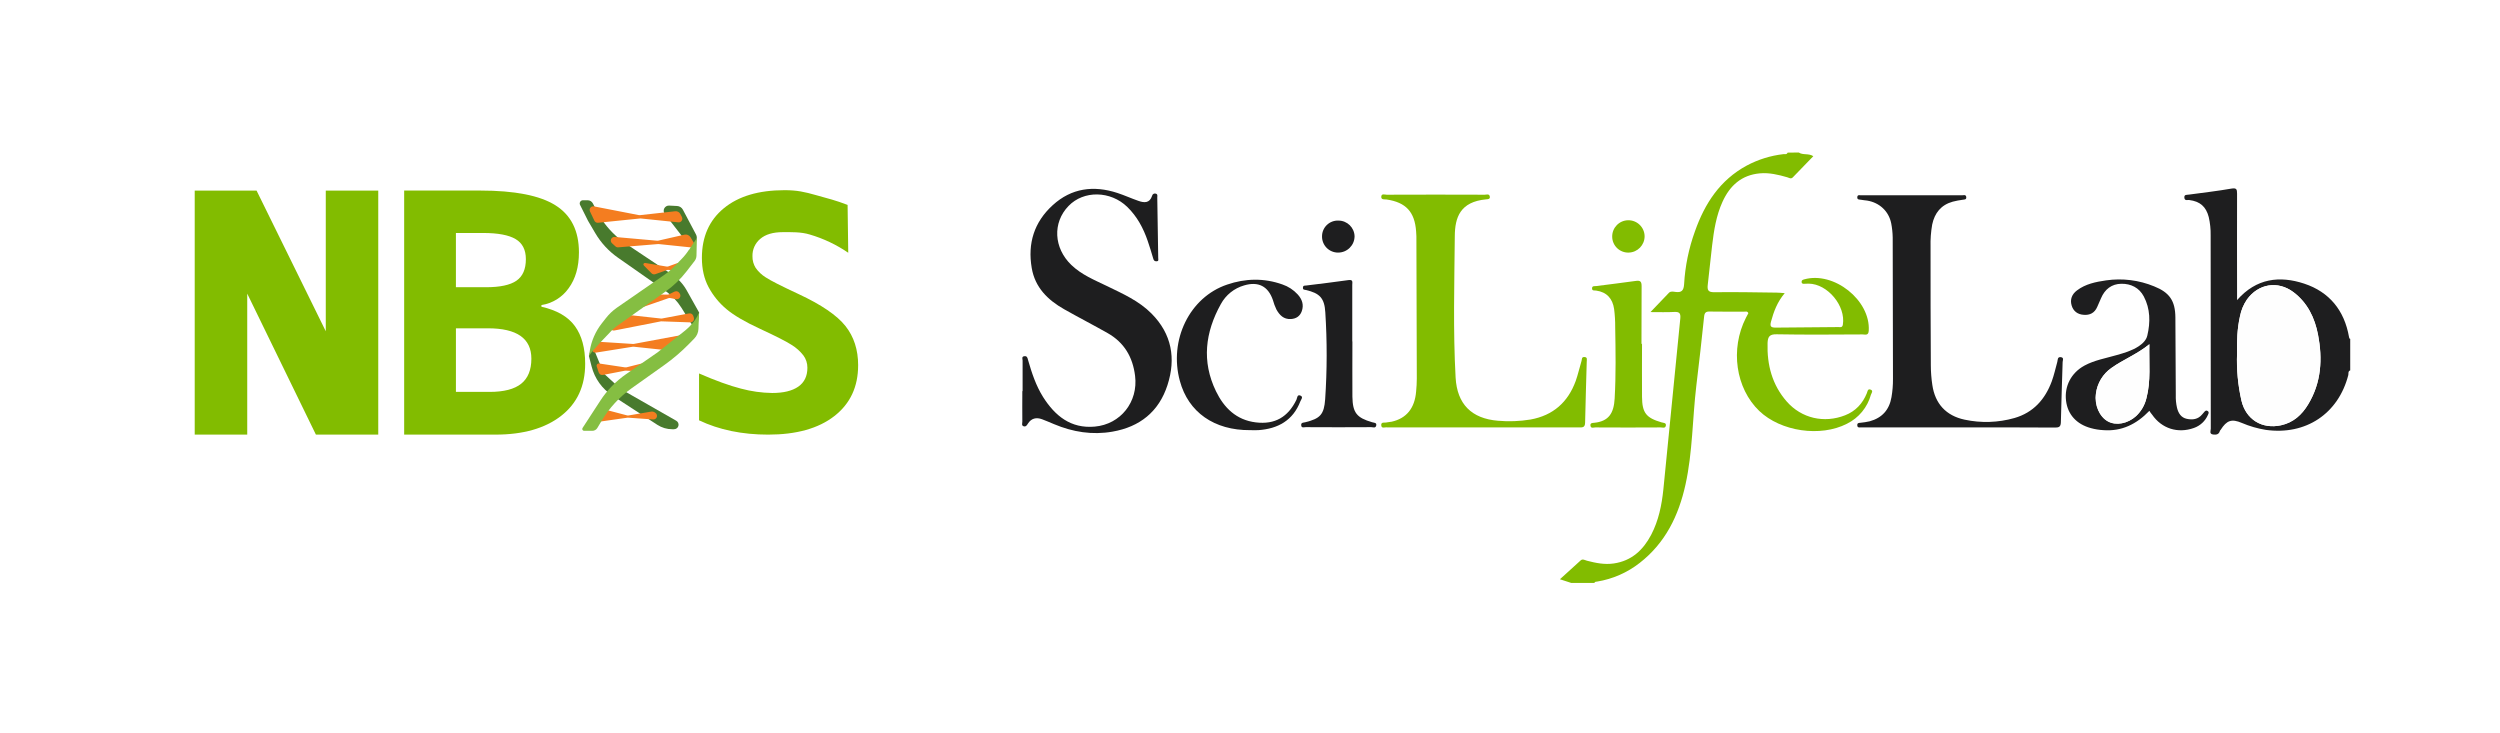
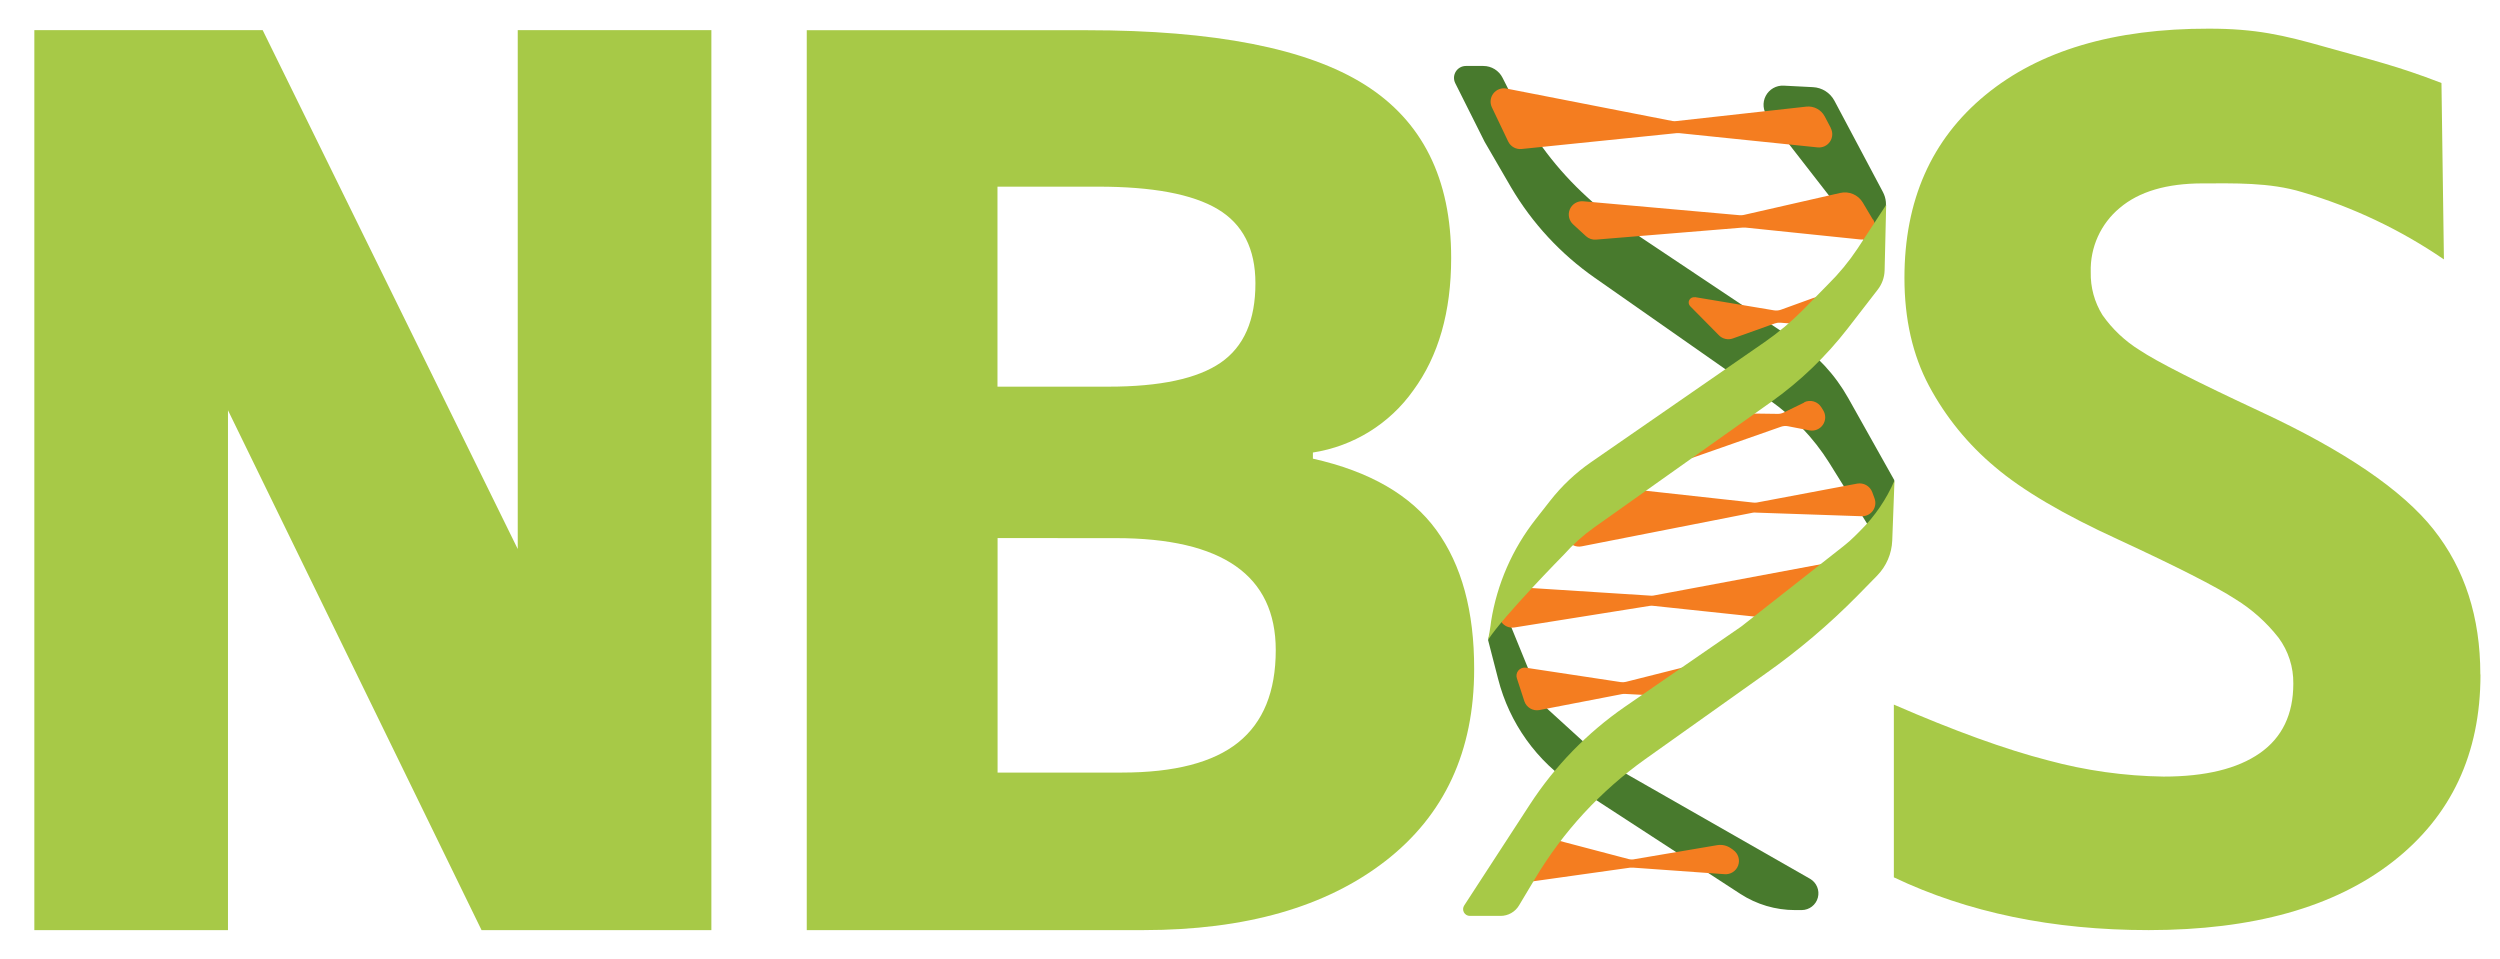
- <svg xmlns="http://www.w3.org/2000/svg" viewBox="0 0 1836 538">
+ <svg xmlns="http://www.w3.org/2000/svg" viewBox="0 0 497.98 190.99">
  <defs>
-     <style>.cls-1{fill:#82bc00;}.cls-2{fill:#1e1e1f;}.cls-3{fill:#fefefe;}.cls-4{fill:#487a2d;}.cls-5{fill:#f47d20;}.cls-6{fill:#85be42;}</style>
+     <style>.cls-1{fill:#487a2d;}.cls-2{fill:#f47d20;}.cls-3{fill:#a7c947;}</style>
  </defs>
-   <g id="Layer_1_Image" data-name="Layer 1 Image">
-     <path class="cls-1" d="M1321,112c3.2,2.1,7.1.4,10.7,2.7-4.9,5.1-10,10.3-15,15.5-1.4,1.5-2.8.4-4.1,0-6.6-1.9-13.2-3.5-20.1-2.9-13.5,1.2-22.1,9-27.5,20.9-4.6,10.1-6.3,21-7.6,31.9-1.2,9.6-2,19.2-3.2,28.8-.5,4.2.2,5.8,5,5.7,15.1-.2,30.3.1,45.5.3,1.8,0,3.5.2,6,.4-5.5,6.5-8.1,13.6-10.1,21-.9,3.5,0,4.3,3.5,4.3,15.3-.2,30.6-.2,46-.4,1.3,0,2.9.6,3.3-1.8,2.2-13.7-11.1-29.9-25.1-30.1-1,0-2,0-3,.1s-2.1.1-2.2-1.3c-.1-1.2.7-1.6,1.8-1.9,21.9-6.2,48.9,15.3,47.5,37.7-.2,3.8-2.7,2.7-4.6,2.7-21,.1-42,.3-63-.1-5.2-.1-6.5,1.7-6.7,6.4-.5,16.1,3.4,30.8,14.1,43,10.9,12.4,27.5,16.1,42.8,10.1,7.7-3,12.9-8.6,16-16.2.5-1.2.6-3.5,2.7-2.7,2.3.8.7,2.6.3,3.8a33.74,33.74,0,0,1-17.6,21.3c-19.5,10-48.6,5.7-64.4-9.4-17.3-16.6-21.5-45.4-9.8-68.4.6-1.2,1.2-2.3,1.8-3.4-.8-1.7-2.1-1.1-3.2-1.1-8.3-.1-16.7.1-25-.1-2.9-.1-4,.7-4.3,3.7-1.8,16.9-3.6,33.8-5.7,50.6-2.9,24.3-2.7,48.9-8,72.9-5,22.6-14.7,42.7-33.6,57.4a68.54,68.54,0,0,1-31.2,13.7c-.8.1-1.7,0-2.1,1h-17c-2.5-.8-5-1.6-8.3-2.7,5.3-4.8,10.2-9.3,15.2-13.8,1.5-1.4,3.1-.2,4.7.2,6.5,1.7,13,3,19.7,2,13-1.9,21.5-9.8,27.4-21,5.5-10.5,7.8-21.9,9-33.6,4.2-41.7,8.2-83.5,12.4-125.2.4-4.1-.7-5.1-4.6-4.9-5.3.3-10.6.1-17.3.1,5.1-5.3,9.3-9.8,13.6-14.2,1.3-1.3,3.2-.8,4.8-.6,4.4.6,6-1,6.3-5.6a136.78,136.78,0,0,1,8-39c7.2-20.4,18.4-37.6,38-48.2a75.26,75.26,0,0,1,27-8.4c1-.1,2.4.5,3-1.1C1315.7,112,1318.3,112,1321,112Z" />
-     <path class="cls-2" d="M1726,272c-1.7.6-1.2,2.3-1.4,3.4-7.3,28.5-31.3,44.4-60.6,40.3a75.7,75.7,0,0,1-17.6-5.1c-7.5-3.2-11.1-1.9-15.5,5-.2.3-.5.5-.6.8-.7,2.7-2.7,3-5,2.7-3-.4-1.7-2.8-1.7-4.3q-.15-70.95-.1-142a55,55,0,0,0-1.4-13.4c-2-7.7-6.4-11.5-14.3-12.5-1.3-.2-3.3.8-3.6-1.6-.3-2.7,1.9-2.1,3.5-2.4,10.4-1.4,20.8-2.6,31.1-4.4,3.7-.6,4.1.5,4.1,3.7-.1,24.2,0,48.3,0,72.5v5.7c14.2-16.2,31.4-18,49.3-12.1,18.5,6.1,29.5,19.7,32.9,39.1.1.7.2,1.3.9,1.5C1726,256.7,1726,264.3,1726,272Zm-83.1-12.4a130.62,130.62,0,0,0,3.3,34.7c3.3,13.8,15.2,21.1,29.1,18,9.1-2,15.3-7.7,19.9-15.4,9.6-16,10.6-33.3,7.2-51.1-2.4-12.4-7.7-23.4-18-31.2-11.5-8.7-25.8-6.3-34.2,5.4a31,31,0,0,0-5.1,12.3C1643,241.3,1642.7,250.5,1642.9,259.6Z" />
-     <path class="cls-2" d="M751,287.3V264.8c0-1.1-.9-2.9,1.2-3.2s2.4,1.2,2.8,2.8c2.7,9.4,5.8,18.8,11,27.1,8.8,13.9,20.4,23.4,38,21.8,19-1.7,32-18.2,29.6-37.3-1.7-13.8-8-24.5-20.2-31.4-10.6-6-21.3-11.5-31.9-17.5-12-6.8-21.4-16-23.8-30.3-3.1-18.1,1.8-33.7,15.4-46.1,13.8-12.6,30-14.7,47.5-9,5.2,1.7,10.2,4,15.4,5.8,4.2,1.5,8.3,1.9,10.1-3.7a2.09,2.09,0,0,1,2.7-1.6c1.6.4,1.1,1.9,1.1,2.9.3,14.8.5,29.6.7,44.4,0,1.1.6,2.4-1.4,2.4-1.5,0-1.9-.8-2.3-2.1-1.2-4.3-2.6-8.6-4-12.8-3.2-9.4-7.8-18-15-25-12.3-12-32.1-12.3-43.2-.7-11.8,12.2-10.9,30.8,2.1,43.3,7.5,7.2,16.9,11,26,15.4,11.7,5.7,23.6,10.9,32.9,20.3,14.9,15,18,33,11.7,52.5S837.1,313.5,817,317c-14.8,2.6-29.1.3-42.9-5.5-2.9-1.2-5.8-2.5-8.8-3.6-4.3-1.6-7.9-.7-10.4,3.2-.7,1.1-1.4,2.4-3,2-1.9-.5-1.1-2.2-1.1-3.4-.1-7.5,0-15,0-22.5C750.9,287.3,750.9,287.3,751,287.3Z" />
-     <path class="cls-1" d="M1088.9,313.9h-67.5a20.85,20.85,0,0,1-2.5,0c-1.6-.4-4.3,1.2-4.5-1.5-.3-2.9,2.6-1.7,4.1-2.2,1.1-.3,2.3-.2,3.5-.5,10.9-2.4,17-9.9,18-22.2.3-3.1.5-6.3.5-9.5q-.15-52.2-.3-104.5c0-1.2-.1-2.3-.2-3.5-1-14.4-7.5-21.4-21.7-23.5-1.5-.2-4,.4-3.9-2,.1-2.6,2.6-1.5,4-1.5q36-.15,72,0c1.3,0,3.3-.9,3.7,1.3.4,2-1.4,2-2.7,2.1-19.1,1.8-22.9,13.3-23,27-.3,34.6-1.3,69.3.6,103.9,1.1,19.5,11.7,30.1,31.1,31.7a95.78,95.78,0,0,0,23.9-.9c16.6-3,27.5-12.7,33.2-28.3,1.7-4.8,2.8-9.9,4.3-14.8.3-1.1,0-3,2.1-2.8,2.4.1,1.7,2,1.7,3.4-.4,15-.9,30-1.2,44.9-.1,3.7-2.2,3.4-4.6,3.4C1135.8,313.8,1112.3,313.9,1088.9,313.9Z" />
-     <path class="cls-2" d="M918.1,315.9c-26.4.2-45.4-13.2-51.6-36.1-8.2-30,7.1-61.5,34.7-70.8,13.4-4.6,27.1-4.9,40.6-.1a26.94,26.94,0,0,1,11.2,7.3c3.3,3.6,4.7,7.7,3,12.4-1.3,3.6-4.1,5.5-8,5.7-5.3.3-8.3-2.9-10.6-7a41.89,41.89,0,0,1-2.6-7c-3.5-10.1-10.7-13.8-21.1-10.7a28.28,28.28,0,0,0-17.1,13.7c-11.5,20.7-14.2,42.1-3.6,64,5.9,12.2,15,21.2,29.3,22.9,14,1.7,23.6-3.9,29.8-16.6.6-1.3.5-4.1,2.9-3.1s.5,2.9,0,4.2c-5.4,14.1-16.5,20.2-30.9,21.2C922.1,316,920.1,315.9,918.1,315.9Z" />
-     <path class="cls-1" d="M1205.9,252.4c0,13-.1,26,0,39,.1,11.8,3,15.5,14.4,18.8,1.3.4,3.5.2,3.1,2.4s-2.4,1.3-3.8,1.3q-24,.15-48,0c-1.2,0-3.3,1-3.6-1.4-.2-2,1.7-1.9,2.8-2,10.8-1.1,14.4-7.2,15-17.8,1-17.5.7-35,.4-52.4a99.41,99.41,0,0,0-.8-13.4c-1.1-7.5-5.3-12.4-13.2-13.5-1.2-.2-3,.4-3-1.6s1.8-1.6,3-1.7c9.7-1.3,19.5-2.4,29.2-3.8,3.5-.5,4.2.7,4.2,4-.1,14.2-.1,28.3-.1,42.5C1205.7,252.4,1205.8,252.4,1205.9,252.4Z" />
-     <path class="cls-2" d="M993.2,250.8c0,13.5-.1,27,0,40.5.2,11.9,3.2,15.5,14.5,18.8,1.3.4,3.5.2,3,2.4s-2.4,1.2-3.7,1.2q-24,.15-48,0c-1.3,0-3.4.9-3.4-1.6-.1-1.9,1.8-1.7,3-2,10.9-2.7,13.8-5.6,14.6-16.9a486.63,486.63,0,0,0,.1-63.9c-.6-10.4-4.2-14-14.2-16.3-1.1-.3-2.4,0-2.2-1.9.1-1.5,1.2-1.3,2.2-1.4,10.4-1.3,20.8-2.5,31.2-4,3.6-.5,2.8,1.6,2.8,3.5v41.5C993.1,250.8,993.1,250.8,993.2,250.8Z" />
-     <path class="cls-2" d="M983,162a11.85,11.85,0,0,1,11.8,11.6,12.06,12.06,0,0,1-12.2,11.9,11.74,11.74,0,0,1-11.7-11.8A11.56,11.56,0,0,1,983,162Z" />
-     <path class="cls-1" d="M1184,173.8a11.9,11.9,0,0,1,23.8-.3,12,12,0,0,1-11.6,12A11.76,11.76,0,0,1,1184,173.8Z" />
-     <path class="cls-2" d="M1438.5,313.9h-72c-1.1,0-2.4.3-2.5-1.5s1-1.8,2.2-1.9a55,55,0,0,0,6.9-1.1c9.1-2.5,14.4-8.4,16-17.7a75,75,0,0,0,1.1-13.4c0-34.6-.1-69.3-.2-103.9a60.16,60.16,0,0,0-1.1-10.4c-1.8-8.9-8.6-15.2-17.7-16.7-1.5-.2-3-.3-4.5-.6-1.2-.2-2.9.1-2.7-2,.2-1.9,1.7-1.2,2.7-1.3h74.5c1,0,2.5-.6,2.8,1.2.3,2.1-1.3,1.9-2.6,2.1a62.56,62.56,0,0,0-7.3,1.4c-8.6,2.4-13.3,8.3-15.1,16.8a81.82,81.82,0,0,0-1.2,16.4c0,29,0,58,.2,87a98.67,98.67,0,0,0,1.1,14.4c2,13.8,10.1,22.6,23.7,25.5a75.62,75.62,0,0,0,36.6-1.2c13.9-4,22.5-13.7,27.4-26.9,1.7-4.7,2.8-9.6,4.1-14.4.4-1.5,0-3.7,2.6-3.4,2.4.3,1.4,2.3,1.3,3.5-.4,14.8-1,29.6-1.3,44.4-.1,3.7-1.9,3.8-4.7,3.8C1485.5,313.8,1462,313.9,1438.5,313.9Z" />
-     <path class="cls-2" d="M1578.5,301.7c-9.4,9.8-20.3,15.2-33.7,14.2a42,42,0,0,1-9.3-1.5c-10.6-2.9-17-10.1-18.2-20.1-1.3-10.7,3.8-20.5,13.5-25.8,7.4-4,15.7-5.4,23.6-7.7,5.6-1.6,11.2-3.2,16.1-6.4,3-2,5.7-4.5,6.5-8,2.3-9.8,2.2-19.6-2.6-28.7-3.4-6.4-9.4-9.4-16.5-9.3s-12.1,4-14.9,10.6c-.9,2.2-1.9,4.3-2.8,6.4-1.9,4.4-5.4,6.2-10,5.8-4.4-.3-7.6-2.7-8.8-6.9-1.3-4.4.2-8.2,3.9-11,6.3-4.8,13.9-6.3,21.5-7.4a67.24,67.24,0,0,1,35.2,4.4c11.3,4.5,15.5,10.6,15.6,22.8l.3,57a37,37,0,0,0,.9,9.4c1,4,3,7.2,7.2,8.1s8.3.4,11.3-3.3c.4-.5.9-1,1.3-1.5.8-1,1.6-1.8,2.9-.8,1,.8.4,1.8,0,2.7a17.42,17.42,0,0,1-10.3,9.6c-11.8,4.2-23.6.5-30.7-9.8A17.34,17.34,0,0,1,1578.5,301.7Zm0-48.9c-9.1,7.4-19.1,11.2-27.7,17.3a27.17,27.17,0,0,0-11.5,19c-1.2,8.3,2.5,16.8,8.8,20.3,6,3.3,14.5,1.7,20.7-3.9a27.08,27.08,0,0,0,7.6-13.2C1579.7,279.8,1578.1,266.9,1578.5,252.8Z" />
-     <path class="cls-3" d="M1642.9,259.6c-.2-9.2.1-18.3,2.1-27.3a34.17,34.17,0,0,1,5.1-12.3c8.4-11.7,22.7-14,34.2-5.4,10.3,7.8,15.6,18.8,18,31.2,3.5,17.8,2.5,35.1-7.2,51.1-4.6,7.6-10.9,13.4-19.9,15.4-14,3.1-25.8-4.2-29.1-18A134.83,134.83,0,0,1,1642.9,259.6Z" />
-     <path class="cls-3" d="M1578.5,252.8c-.3,14,1.2,26.9-2.2,39.6a25.62,25.62,0,0,1-7.6,13.2c-6.1,5.6-14.7,7.2-20.7,3.9-6.2-3.4-9.9-11.9-8.8-20.3a27,27,0,0,1,11.5-19C1559.4,264,1569.4,260.2,1578.5,252.8Z" />
-   </g>
  <g id="Layer_2" data-name="Layer 2">
    <g id="g7130">
-       <path id="path7134" class="cls-4" d="M435.42,149.42h0a4.3,4.3,0,0,0-3.83-2.36h-3.5A2.37,2.37,0,0,0,426,150.5l5.85,11.67,5.34,9.09a57.67,57.67,0,0,0,16.66,18l34.79,24.34A43.43,43.43,0,0,1,500.44,226l11.35,18.24,1.66-14.7-9.15-16.32a33.94,33.94,0,0,0-10.75-11.62l-37.67-25.16-3.65-3.33a65.78,65.78,0,0,1-14.38-18.91l-2.44-4.82" />
-       <path id="path7136" class="cls-4" d="M456,285.78h0l-12.57-11.46-7.55-18.49.27-7.09-3.67,12.67,2,7.75a36.22,36.22,0,0,0,15.35,21.41L482.77,312a19.94,19.94,0,0,0,10.87,3.23H495a3.33,3.33,0,0,0,1.65-6.23L456,285.78" />
-       <path id="path7138" class="cls-4" d="M511,171.92h0l.14.27a5.15,5.15,0,0,1,.38,3.93l-1.43,4.63a1.79,1.79,0,0,1-3.12.57L488.2,157.13a3.82,3.82,0,0,1,3.21-6.15l5.85.3a5.11,5.11,0,0,1,4.25,2.71L511,171.92" />
-       <path id="path7140" class="cls-5" d="M500.78,159.41h0a2.65,2.65,0,0,1-2.61,3.88l-27.55-2.84a2.59,2.59,0,0,0-.54,0L439.2,163.6a2.65,2.65,0,0,1-2.66-1.49l-3.25-6.81a2.65,2.65,0,0,1,2.9-3.74L469.29,158a2.66,2.66,0,0,0,.8,0l25.83-2.86a3.68,3.68,0,0,1,3.66,1.93l1.21,2.27" />
-       <path id="path7142" class="cls-5" d="M509.22,177.62h0a2.64,2.64,0,0,1,.37,1.13h0a2.65,2.65,0,0,1-2.91,2.87l-22.92-2.38a2.66,2.66,0,0,0-.49,0L454,181.65a2.64,2.64,0,0,1-2-.69l-2.58-2.36a2.65,2.65,0,0,1,2-4.59l31.2,2.77a2.63,2.63,0,0,0,.82-.06l19.2-4.38a4.17,4.17,0,0,1,4.49,1.91l2,3.37" />
-       <path id="path7144" class="cls-5" d="M473.72,193.11l15.79,2.64a2.65,2.65,0,0,0,1.34-.12l6.48-2.35a2.65,2.65,0,0,1,3.4,3.36l-.13.36a2.65,2.65,0,0,1-2.71,1.77l-7.14-.56a2.64,2.64,0,0,0-1.09.14l-8.39,3a2.65,2.65,0,0,1-2.77-.64l-5.71-5.79a1.05,1.05,0,0,1,.92-1.77" />
-       <path id="path7146" class="cls-5" d="M439.75,273.59h0a2.65,2.65,0,0,0,3,1.78l16.4-3.17a2.66,2.66,0,0,1,.65,0l12.16.66a2.65,2.65,0,0,0,2.5-1.45l.43-.85a2.65,2.65,0,0,0-3-3.77l-11.91,3a2.64,2.64,0,0,1-1,0L440,266.94a1.62,1.62,0,0,0-1.78,2.11l1.48,4.54" />
-       <path id="path7148" class="cls-5" d="M495.51,214.1l-4.11,2a2.64,2.64,0,0,1-1.19.27l-16.81-.23a2.65,2.65,0,0,0-2.61,2l-.9,3.84a2.65,2.65,0,0,0,3.45,3.11L490.88,219a2.65,2.65,0,0,1,1.38-.1l4.29.83a2.65,2.65,0,0,0,2.74-4l-.38-.6a2.65,2.65,0,0,0-3.39-1" />
-       <path id="path7150" class="cls-5" d="M509.51,233.19h0a2.65,2.65,0,0,1-2.58,3.56L486,236a2.62,2.62,0,0,0-.6,0l-34.17,6.71a2.65,2.65,0,0,1-2.72-4.05l4.5-6.84a2.65,2.65,0,0,1,2.5-1.18l29.8,3.28a2.64,2.64,0,0,0,.78,0l20-3.77a2.69,2.69,0,0,1,3,1.71l.47,1.28" />
-       <path id="path7152" class="cls-5" d="M481.38,303.24h0a2.65,2.65,0,0,1-1.75,4.81l-18.17-1.3-.64,0L441,309.57a2.65,2.65,0,0,1-2.62-4l2.33-3.78a2.65,2.65,0,0,1,2.93-1.17l16.89,4.45a2.66,2.66,0,0,0,1.3,0l16.34-2.77a3.7,3.7,0,0,1,2.74.61l.48.33" />
-       <path id="path7154" class="cls-5" d="M500.89,245.94l-5.09,10.18a2.65,2.65,0,0,1-2.65,1.45l-27.7-2.94a2.63,2.63,0,0,0-.7,0l-27,4.32a2.65,2.65,0,0,1-2.71-3.94l1.6-2.75a2.65,2.65,0,0,1,2.46-1.31l25.64,1.64a2.61,2.61,0,0,0,.65,0l35.46-6.61h0" />
-       <path id="path7156" class="cls-6" d="M506.08,183.45l5.72-8.72-.31,13.07a6.55,6.55,0,0,1-1.37,3.85l-5.93,7.67A72,72,0,0,1,488.92,214l-35.25,25a35.9,35.9,0,0,0-6,5.38s-12.15,12.33-15.14,17c.47-2.41.6-3.72.6-3.72A44.21,44.21,0,0,1,442,237.43l2.93-3.74A37.29,37.29,0,0,1,453,226l34.57-23.92a54.12,54.12,0,0,0,7.64-6.41l5-5.09a45.57,45.57,0,0,0,5.78-7.16h0" />
-       <path id="path7158" class="cls-6" d="M483,258.72l-23.2,16.05a70.15,70.15,0,0,0-18.9,19.44l-13.08,20.11a1.35,1.35,0,0,0,1.13,2.08H435a4.29,4.29,0,0,0,3.68-2.09l3.16-5.29a78.86,78.86,0,0,1,22-23.86l23.92-17a135,135,0,0,0,18.26-15.6l3.92-4a10.58,10.58,0,0,0,3-7l.45-12,0,.06a31.46,31.46,0,0,1-6.83,10l-1,1a26.17,26.17,0,0,1-2.33,2.07L483,258.72" />
-       <path id="path7160" class="cls-1" d="M143,140V319.19h38.57V215.64L232,319.19h45.79V140H239.25V243.28L188.44,140Z" />
-       <path id="path7162" class="cls-1" d="M334.83,241.1v46.71h24.76q15.69,0,23.17-6t7.48-18.39q0-22.31-31.87-22.31H334.83Zm0-30.16h22.07q15.45,0,22.37-4.78t6.93-15.81q0-10.3-7.54-14.77t-23.84-4.48h-20v39.84Zm-38-71H352.6q38.13,0,55.35,10.85t17.22,34.51q0,16.06-7.54,26.36a30.11,30.11,0,0,1-20,12.38v1.23q17,3.8,24.58,14.22t7.54,27.71q0,24.52-17.71,38.25t-48.12,13.73H296.82V140" />
-       <path id="path7164" class="cls-1" d="M630.21,268.3q0,23.66-17.47,37.27t-48.61,13.62q-28.69,0-50.75-10.51V274.27q18.14,7.89,30.71,11.11a93.07,93.07,0,0,0,23,3.23q12.5,0,19.18-4.66t6.68-13.86A15,15,0,0,0,590,261a32.66,32.66,0,0,0-8.64-7.71q-5.7-3.7-23.23-11.83Q541.7,233.89,533.49,227a54.45,54.45,0,0,1-13.12-16.13q-4.9-9.2-4.9-21.5,0-23.18,16.12-36.44t44.56-13.26c9.32,0,14.77,1.27,23.17,3.64,9.35,2.64,14.14,3.72,23.15,7.18l.48,35.14a99.85,99.85,0,0,0-28.21-13.39c-6.5-2-13.78-1.75-19.82-1.75q-10.79,0-16.55,4.9a16,16,0,0,0-5.76,12.78,15.5,15.5,0,0,0,2.33,8.54,25.28,25.28,0,0,0,7.42,7q5.09,3.4,24.09,12.24,25.13,11.71,34.45,23.48t9.32,28.85" />
+       <path id="path7134" class="cls-1" d="M299.3,15.5h0a4.28,4.28,0,0,0-3.83-2.36H292a2.37,2.37,0,0,0-2.12,3.44l5.85,11.67L301,37.33a57.67,57.67,0,0,0,16.66,18L352.48,79.7a43.35,43.35,0,0,1,11.84,12.41l11.35,18.24,1.66-14.7-9.15-16.31a33.93,33.93,0,0,0-10.75-11.63L319.76,42.55l-3.65-3.32a65.74,65.74,0,0,1-14.37-18.91L299.3,15.5" />
+       <path id="path7136" class="cls-1" d="M319.92,151.86h0L307.35,140.4l-7.55-18.5.28-7.09-3.67,12.67,2,7.75a36.19,36.19,0,0,0,15.34,21.41l32.92,21.42a20,20,0,0,0,10.87,3.22h1.35a3.34,3.34,0,0,0,1.66-6.23l-40.61-23.19" />
+       <path id="path7138" class="cls-1" d="M374.93,38h0l.14.27a5.12,5.12,0,0,1,.37,3.93L374,46.83a1.79,1.79,0,0,1-3.12.57L352.08,23.21a3.82,3.82,0,0,1,3.21-6.15l5.85.3a5.13,5.13,0,0,1,4.26,2.7L374.93,38" />
+       <path id="path7140" class="cls-2" d="M364.66,25.49h0a2.64,2.64,0,0,1-2.61,3.87L334.5,26.52a2.44,2.44,0,0,0-.54,0l-30.88,3.16a2.65,2.65,0,0,1-2.66-1.49l-3.25-6.81a2.65,2.65,0,0,1,2.9-3.74l33.1,6.47a2.41,2.41,0,0,0,.8,0l25.83-2.87a3.7,3.7,0,0,1,3.66,1.93l1.2,2.28" />
+       <path id="path7142" class="cls-2" d="M373.1,43.7h0a2.66,2.66,0,0,1,.38,1.13h0a2.65,2.65,0,0,1-2.91,2.87l-22.92-2.37a2.69,2.69,0,0,0-.49,0l-29.24,2.4a2.64,2.64,0,0,1-2-.68l-2.58-2.37a2.65,2.65,0,0,1,2-4.59l31.2,2.78a2.84,2.84,0,0,0,.82-.06l19.2-4.38a4.15,4.15,0,0,1,4.49,1.91l2,3.37" />
+       <path id="path7144" class="cls-2" d="M337.6,59.18l15.79,2.64a2.77,2.77,0,0,0,1.34-.12l6.48-2.35a2.64,2.64,0,0,1,3.4,3.35l-.12.37a2.67,2.67,0,0,1-2.71,1.77l-7.14-.56a2.69,2.69,0,0,0-1.09.14l-8.39,3a2.64,2.64,0,0,1-2.77-.64L336.68,61a1.05,1.05,0,0,1,.92-1.78" />
+       <path id="path7146" class="cls-2" d="M303.63,139.66h0a2.66,2.66,0,0,0,3,1.78l16.4-3.17a2.76,2.76,0,0,1,.64-.05l12.17.66a2.63,2.63,0,0,0,2.5-1.45l.43-.84a2.65,2.65,0,0,0-3-3.77l-11.91,3a2.56,2.56,0,0,1-1,.05L303.93,133a1.62,1.62,0,0,0-1.78,2.11l1.48,4.54" />
+       <path id="path7148" class="cls-2" d="M359.39,80.18l-4.11,2a2.58,2.58,0,0,1-1.19.26l-16.82-.23a2.64,2.64,0,0,0-2.61,2l-.9,3.84a2.65,2.65,0,0,0,3.45,3.11L354.77,85a2.66,2.66,0,0,1,1.37-.1l4.29.83a2.65,2.65,0,0,0,2.74-4l-.38-.61a2.66,2.66,0,0,0-3.4-1" />
+       <path id="path7150" class="cls-2" d="M373.39,99.27h0a2.64,2.64,0,0,1-2.57,3.56l-21-.72a2.43,2.43,0,0,0-.6,0l-34.17,6.72a2.65,2.65,0,0,1-2.73-4.06L316.86,98a2.64,2.64,0,0,1,2.5-1.18l29.79,3.28a2.61,2.61,0,0,0,.79,0l20-3.77a2.69,2.69,0,0,1,3,1.71l.47,1.28" />
+       <path id="path7152" class="cls-2" d="M345.26,169.32h0a2.65,2.65,0,0,1-1.74,4.81l-18.17-1.3-.64,0-19.83,2.79a2.65,2.65,0,0,1-2.63-4l2.33-3.78a2.65,2.65,0,0,1,2.93-1.17l16.89,4.45a2.6,2.6,0,0,0,1.3,0l16.35-2.77a3.68,3.68,0,0,1,2.73.62l.48.33" />
+       <path id="path7154" class="cls-2" d="M364.77,112l-5.09,10.17a2.65,2.65,0,0,1-2.65,1.45l-27.7-2.94a2.28,2.28,0,0,0-.69,0l-27,4.31a2.65,2.65,0,0,1-2.71-3.94l1.6-2.75A2.63,2.63,0,0,1,303,117l25.64,1.64a2.44,2.44,0,0,0,.66,0L364.77,112h0" />
+       <path id="path7156" class="cls-3" d="M370,49.53l5.71-8.72-.31,13.07A6.52,6.52,0,0,1,374,57.73l-5.93,7.67A72.17,72.17,0,0,1,352.8,80.06l-35.25,25a35.7,35.7,0,0,0-6,5.38s-12.14,12.33-15.13,17c.47-2.41.6-3.72.6-3.72a44.16,44.16,0,0,1,8.85-20.26l2.93-3.74a37.29,37.29,0,0,1,8.14-7.67l34.56-23.91a53.83,53.83,0,0,0,7.64-6.41l5-5.09A45.17,45.17,0,0,0,370,49.53h0" />
+       <path id="path7158" class="cls-3" d="M346.84,124.8l-23.2,16a70.14,70.14,0,0,0-18.9,19.45l-13.08,20.11a1.34,1.34,0,0,0,1.13,2.08h6.11a4.27,4.27,0,0,0,3.68-2.09l3.16-5.29a78.83,78.83,0,0,1,22-23.86l23.92-17A135.17,135.17,0,0,0,370,118.65l3.92-4a10.59,10.59,0,0,0,3-7l.45-12,0,.06a31.5,31.5,0,0,1-6.82,10l-1,1a24.09,24.09,0,0,1-2.33,2.07L346.84,124.8" />
+       <path id="path7160" class="cls-3" d="M6.84,6V185.27H45.41V81.72L95.92,185.27H141.7V6H103.13V109.36L52.32,6Z" />
+       <path id="path7162" class="cls-3" d="M198.71,107.18v46.71h24.76q15.69,0,23.17-6t7.48-18.39q0-22.31-31.87-22.31Zm0-30.16h22.07q15.43,0,22.37-4.78t6.92-15.82q0-10.29-7.53-14.77t-23.85-4.47h-20V77Zm-38-71h55.78q38.13,0,55.36,10.85T289.06,51.4q0,16.07-7.54,26.36a30.15,30.15,0,0,1-20,12.38v1.22q17,3.81,24.58,14.22t7.54,27.71q0,24.53-17.72,38.25t-48.12,13.73H160.7V6" />
+       <path id="path7164" class="cls-3" d="M494.09,134.38q0,23.66-17.47,37.27T428,185.27q-28.69,0-50.76-10.51V140.35q18.15,7.89,30.71,11.11a93.16,93.16,0,0,0,23,3.23q12.5,0,19.18-4.66t6.68-13.86a15,15,0,0,0-2.94-9.14,32.58,32.58,0,0,0-8.64-7.71q-5.7-3.7-23.23-11.82Q405.59,100,397.37,93a54.52,54.52,0,0,1-13.12-16.13q-4.9-9.19-4.9-21.5,0-23.17,16.12-36.44T440,5.71c9.32,0,14.77,1.26,23.17,3.64,9.35,2.64,14.14,3.71,23.15,7.18l.49,35.14a100,100,0,0,0-28.21-13.39c-6.5-2-13.78-1.75-19.83-1.75q-10.79,0-16.55,4.9a16,16,0,0,0-5.76,12.78,15.5,15.5,0,0,0,2.33,8.54,25.3,25.3,0,0,0,7.42,7q5.08,3.4,24.09,12.25,25.13,11.7,34.45,23.47t9.31,28.86" />
    </g>
  </g>
</svg>
